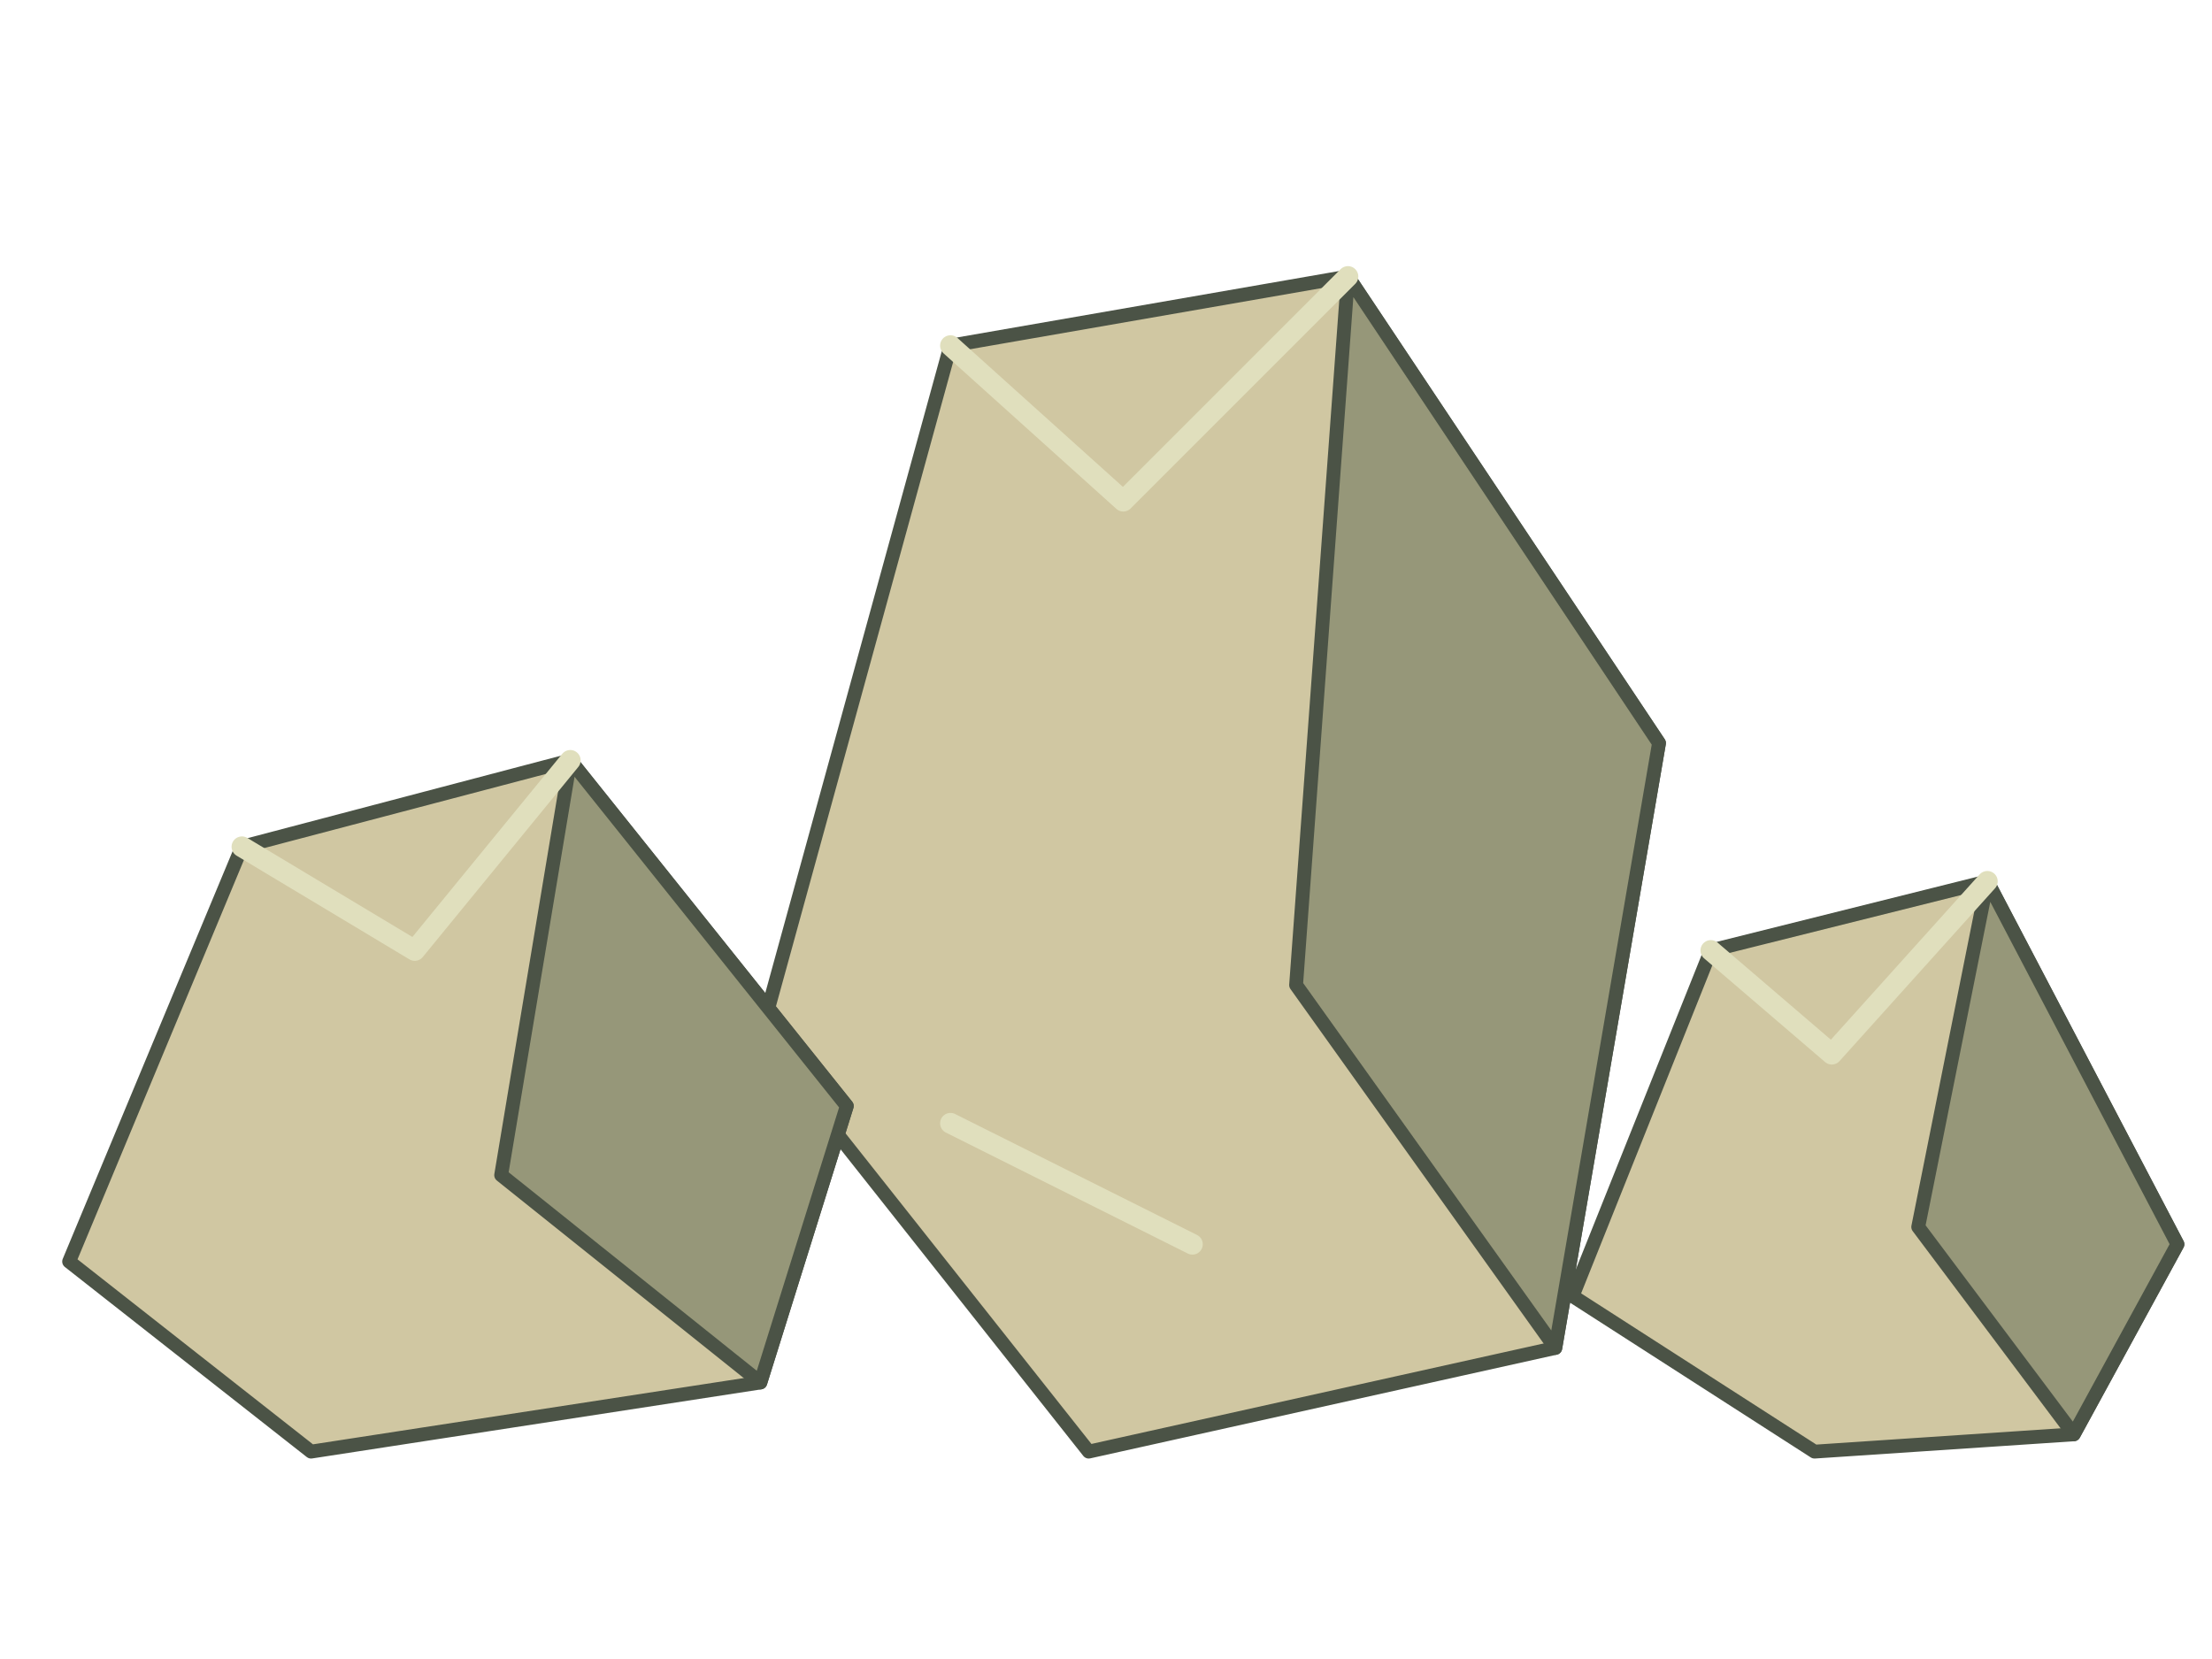
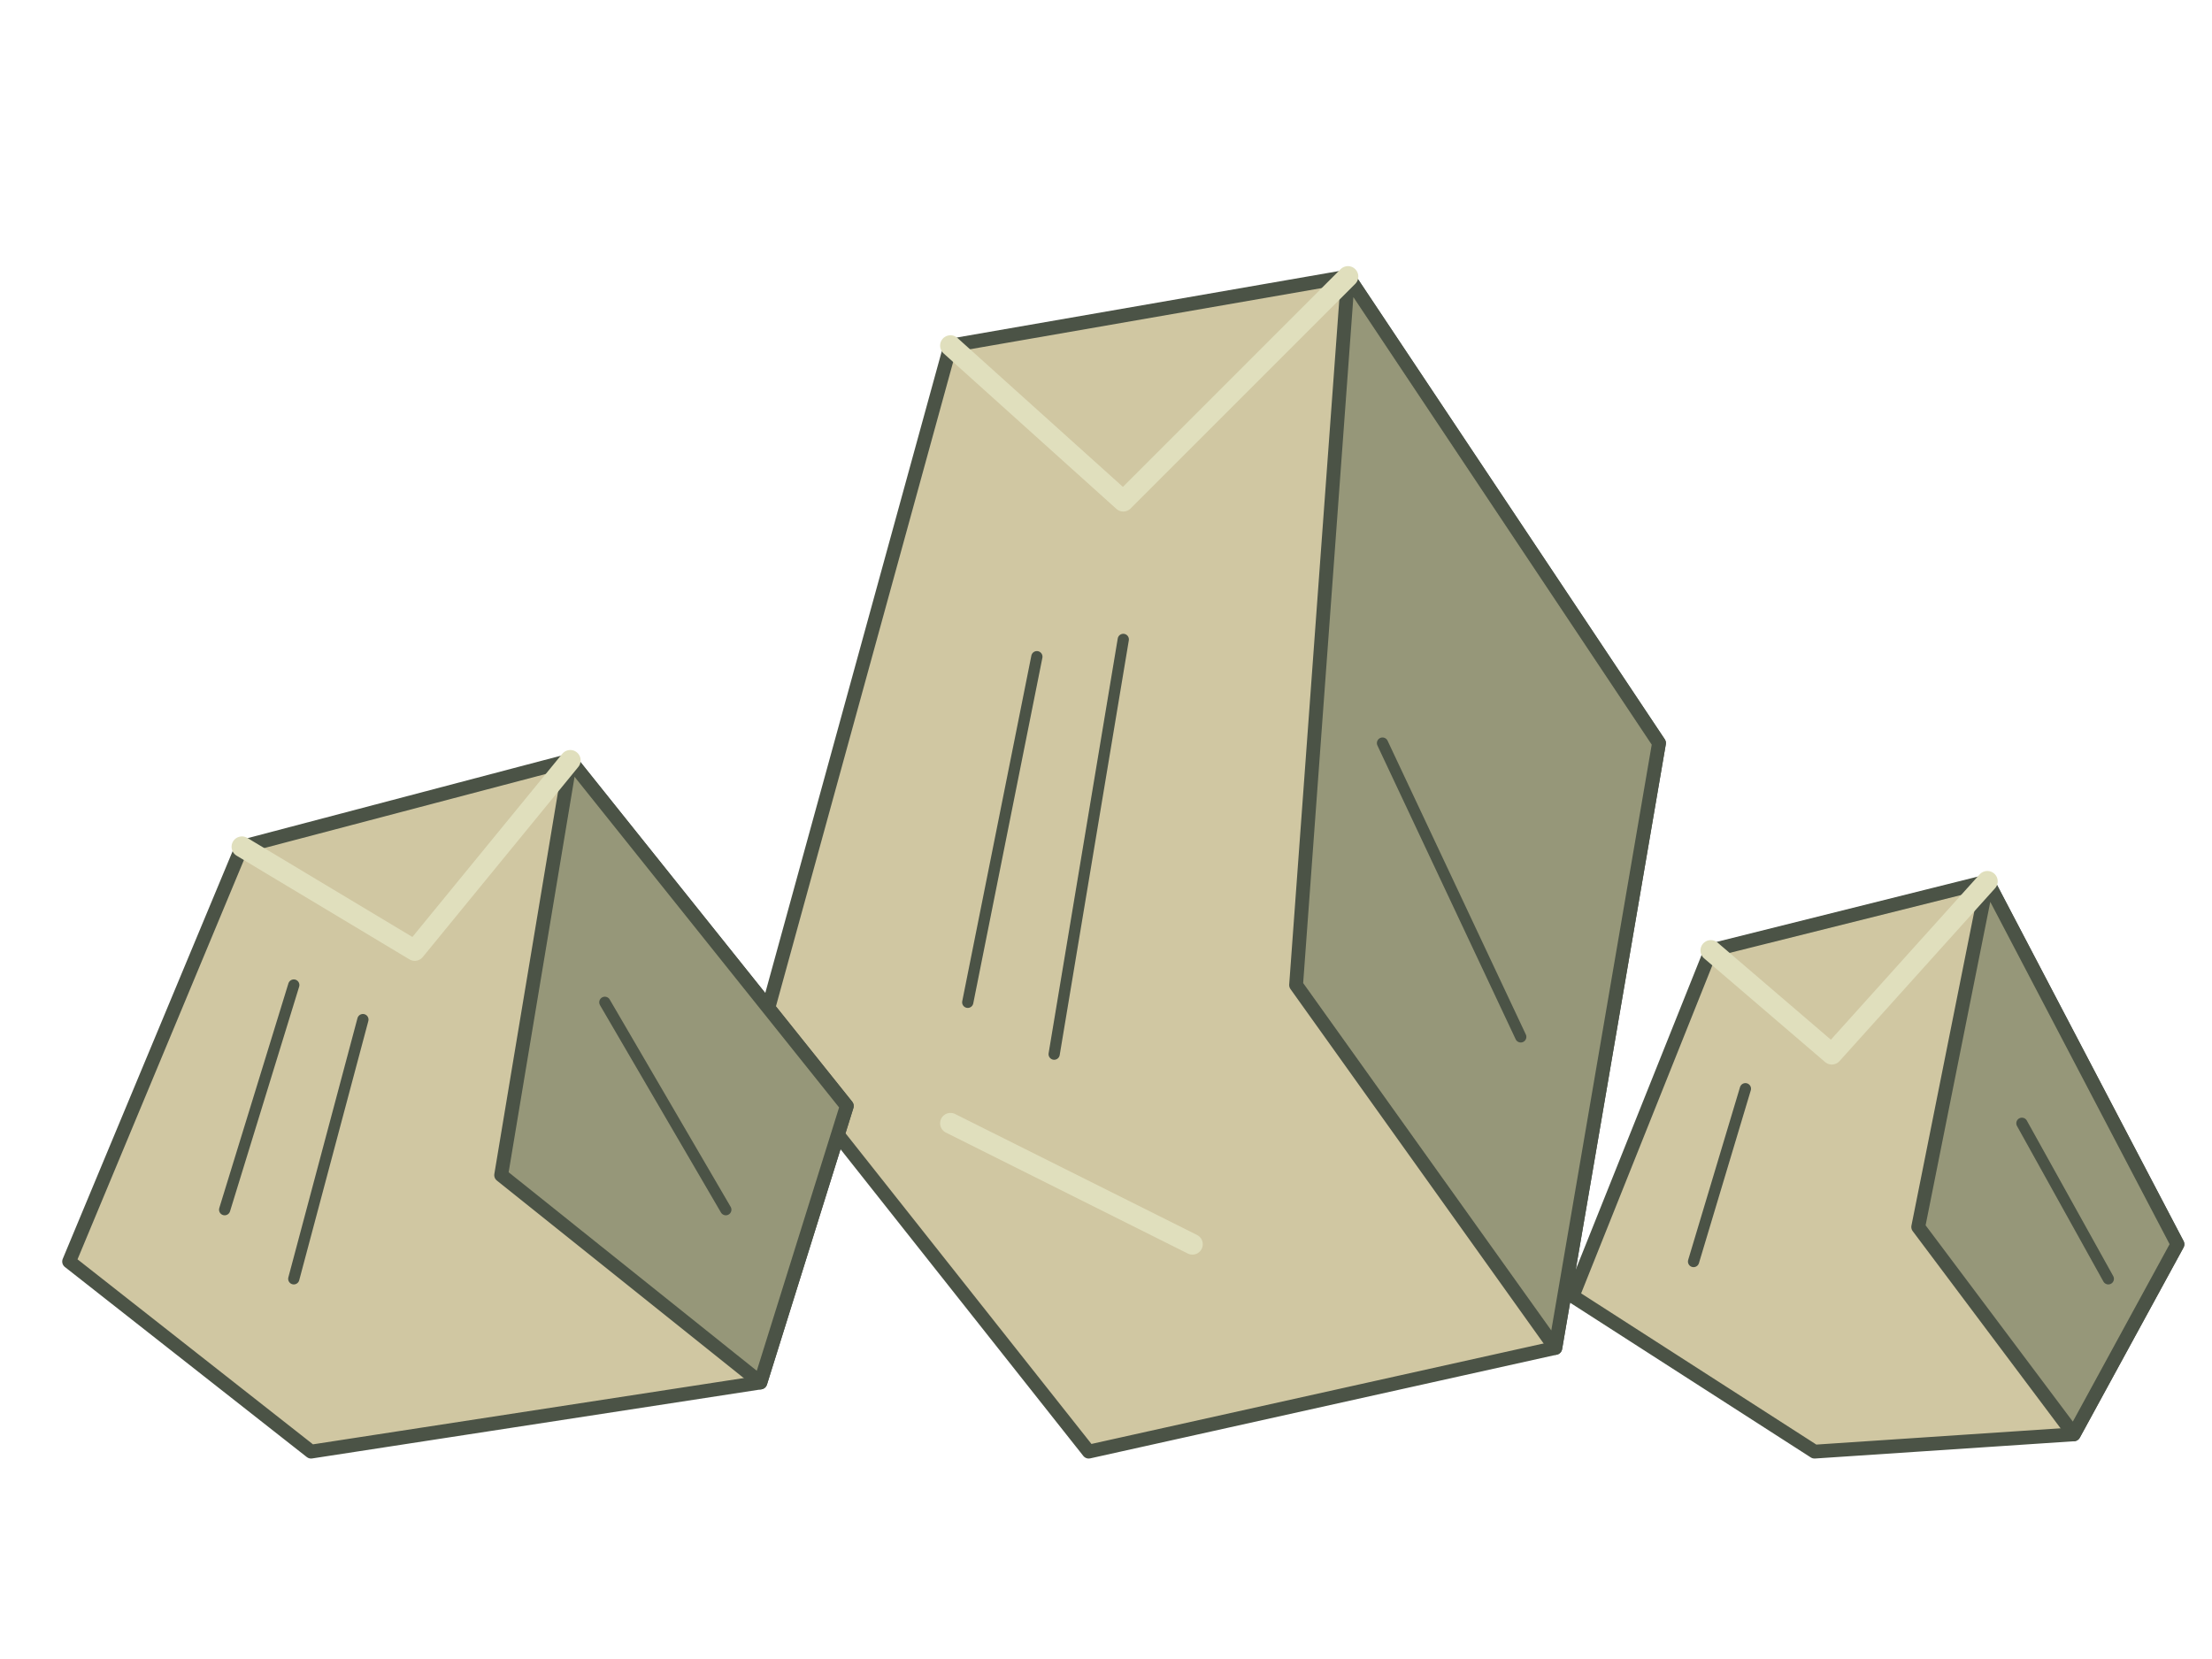
<svg xmlns="http://www.w3.org/2000/svg" viewBox="0 0 128 96" width="128" height="96">
  <path d="M4 73L14 49 33 44 49 64 44 80 18 84ZM44 60L55 20 78 16 96 43 90 78 63 84ZM91 75L99 55 115 51 126 72 120 83 105 84Z" fill="#d0c7a2" stroke="#4b5346" stroke-width="0.8" stroke-linejoin="round" stroke-linecap="round" />
  <path d="M78 16L75 57 90 78 96 43ZM33 44L29 68 44 80 49 64ZM115 51L111 71 120 83 126 72Z" fill="#969779" stroke="#4b5346" stroke-width="0.8" stroke-linejoin="round" stroke-linecap="round" />
  <path d="M14 49L24 55 33 44M55 20L65 29 78 16M55 65L69 72M99 55L106 61 115 51" fill="none" stroke="#e0dfbd" stroke-width="1.2" stroke-linejoin="round" stroke-linecap="round" />
+   <path d="M17 57L13 70M21 59L17 74M35 58L42 70M60 38L56 58M65 37L61 61M80 43L88 60M101 63L98 73M117 65L122 74" fill="none" stroke="#4b5346" stroke-width="0.65" stroke-linejoin="round" stroke-linecap="round" />
</svg>
